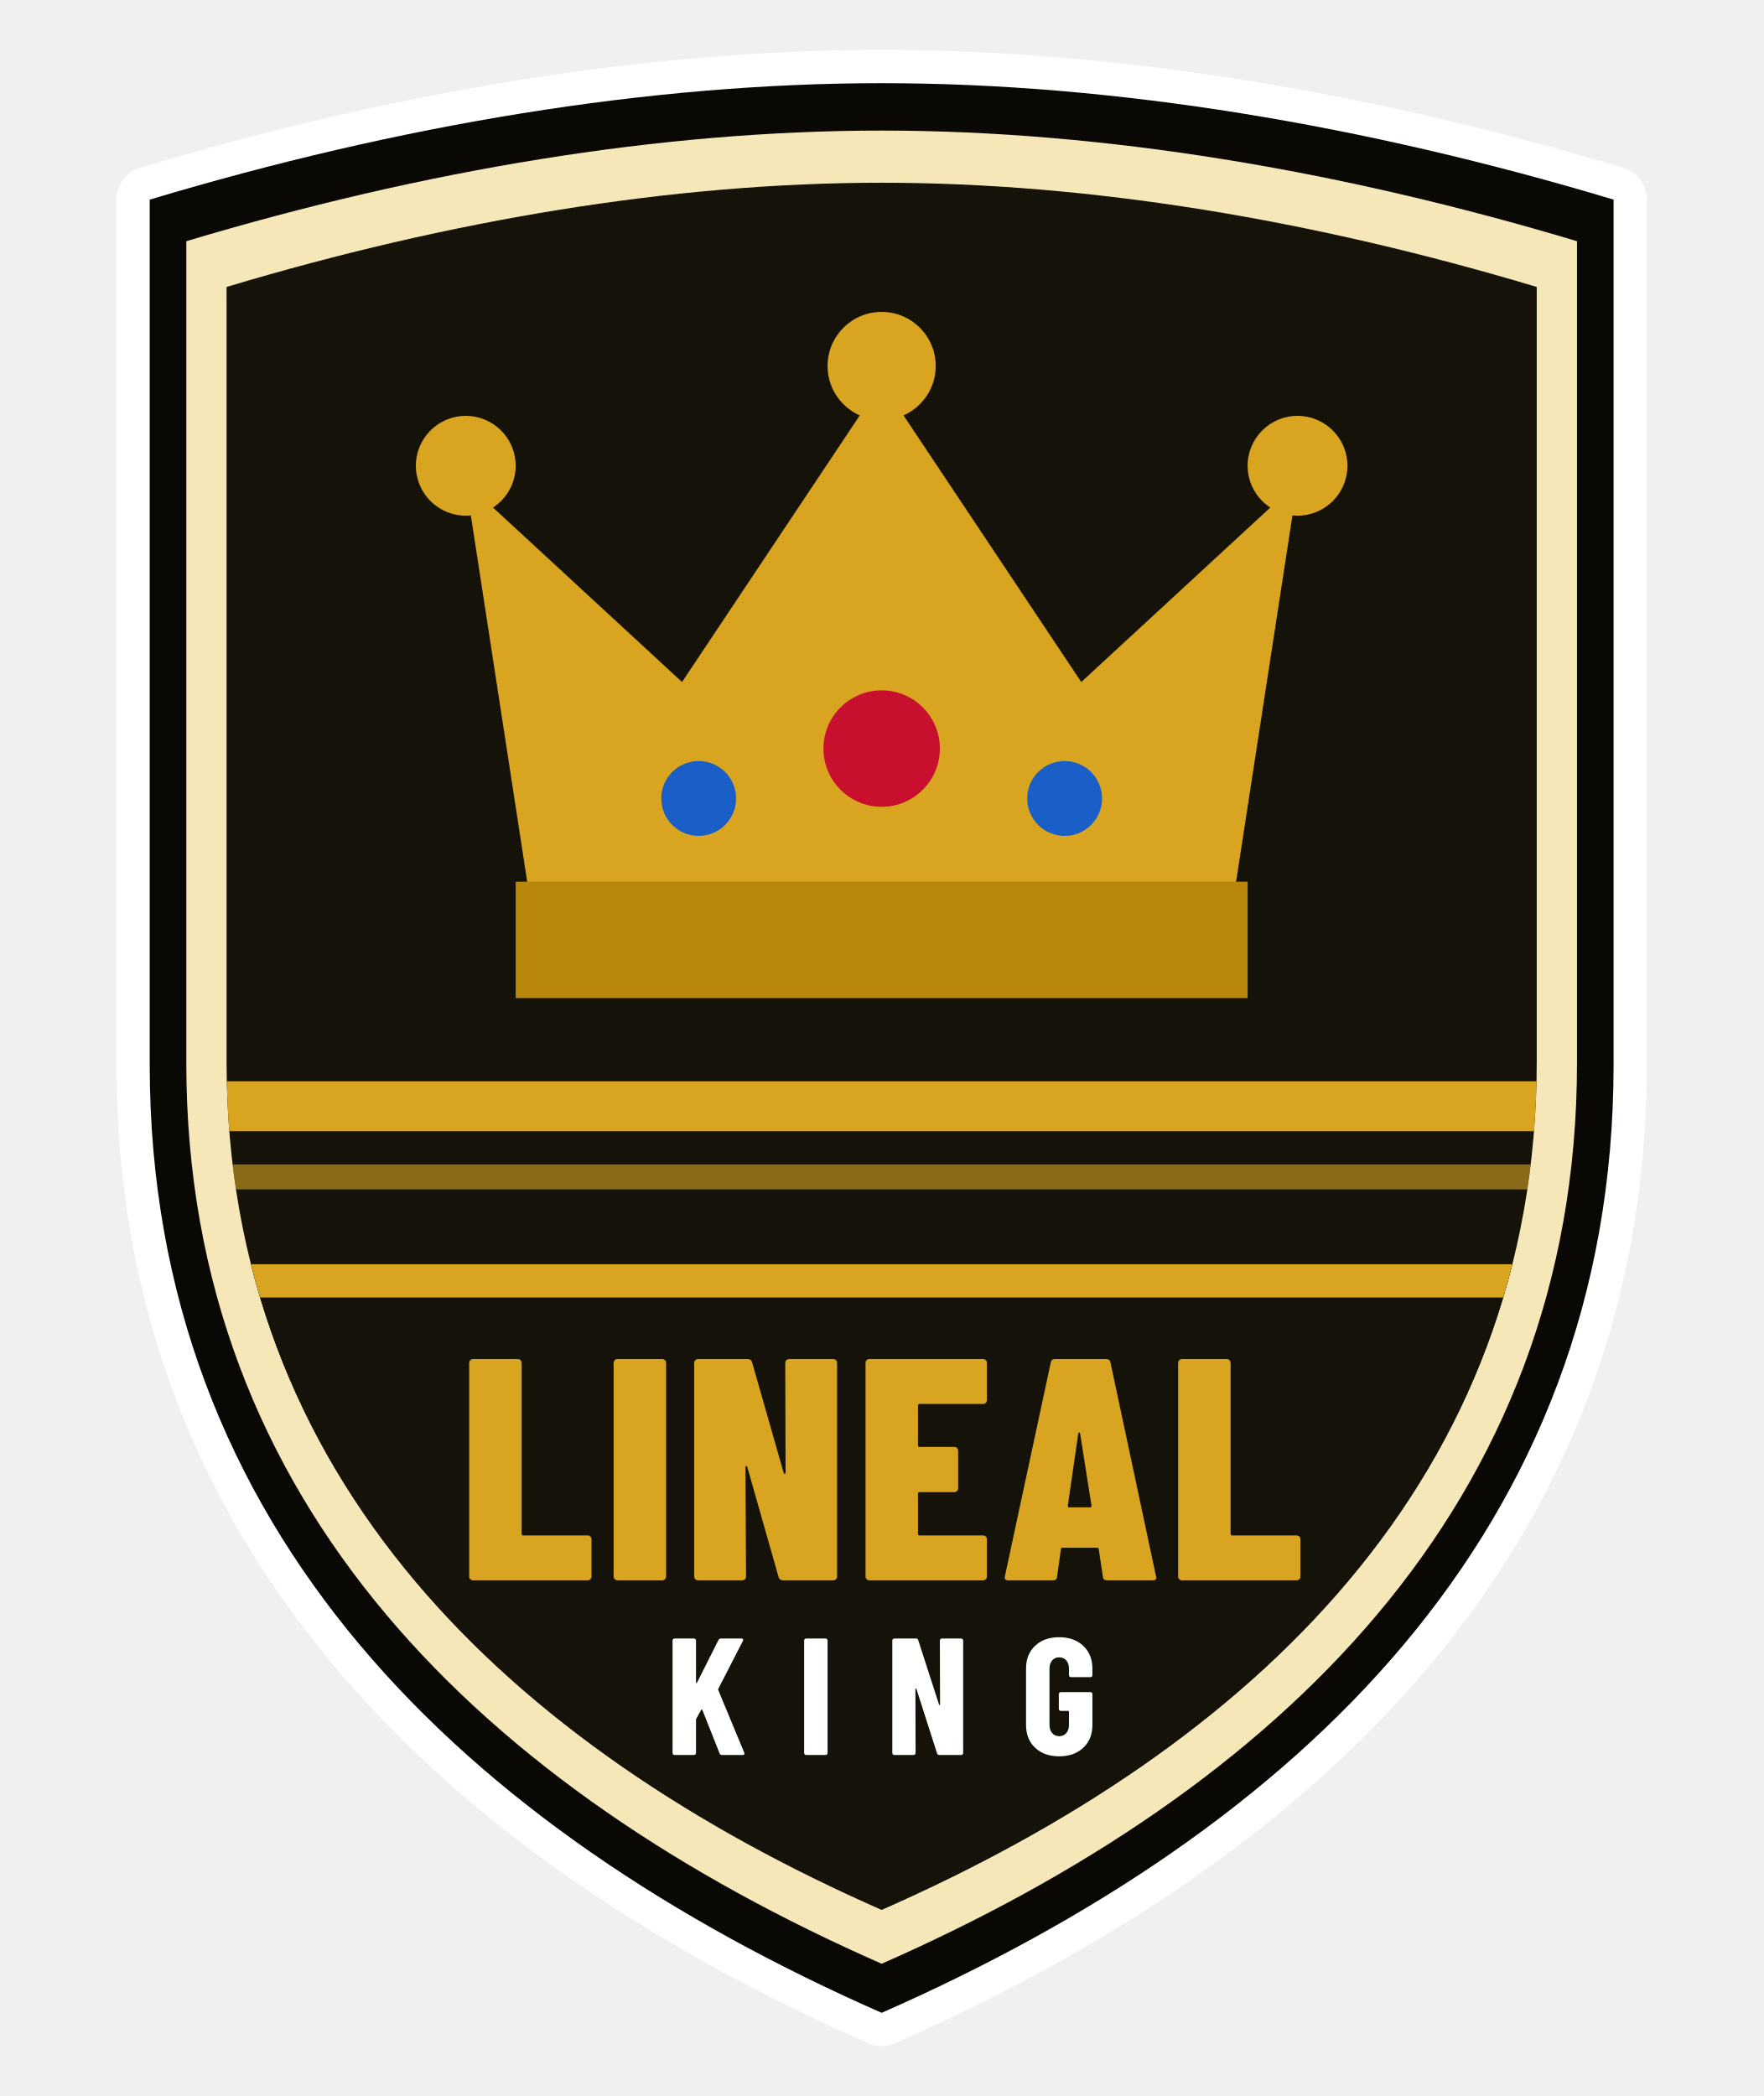
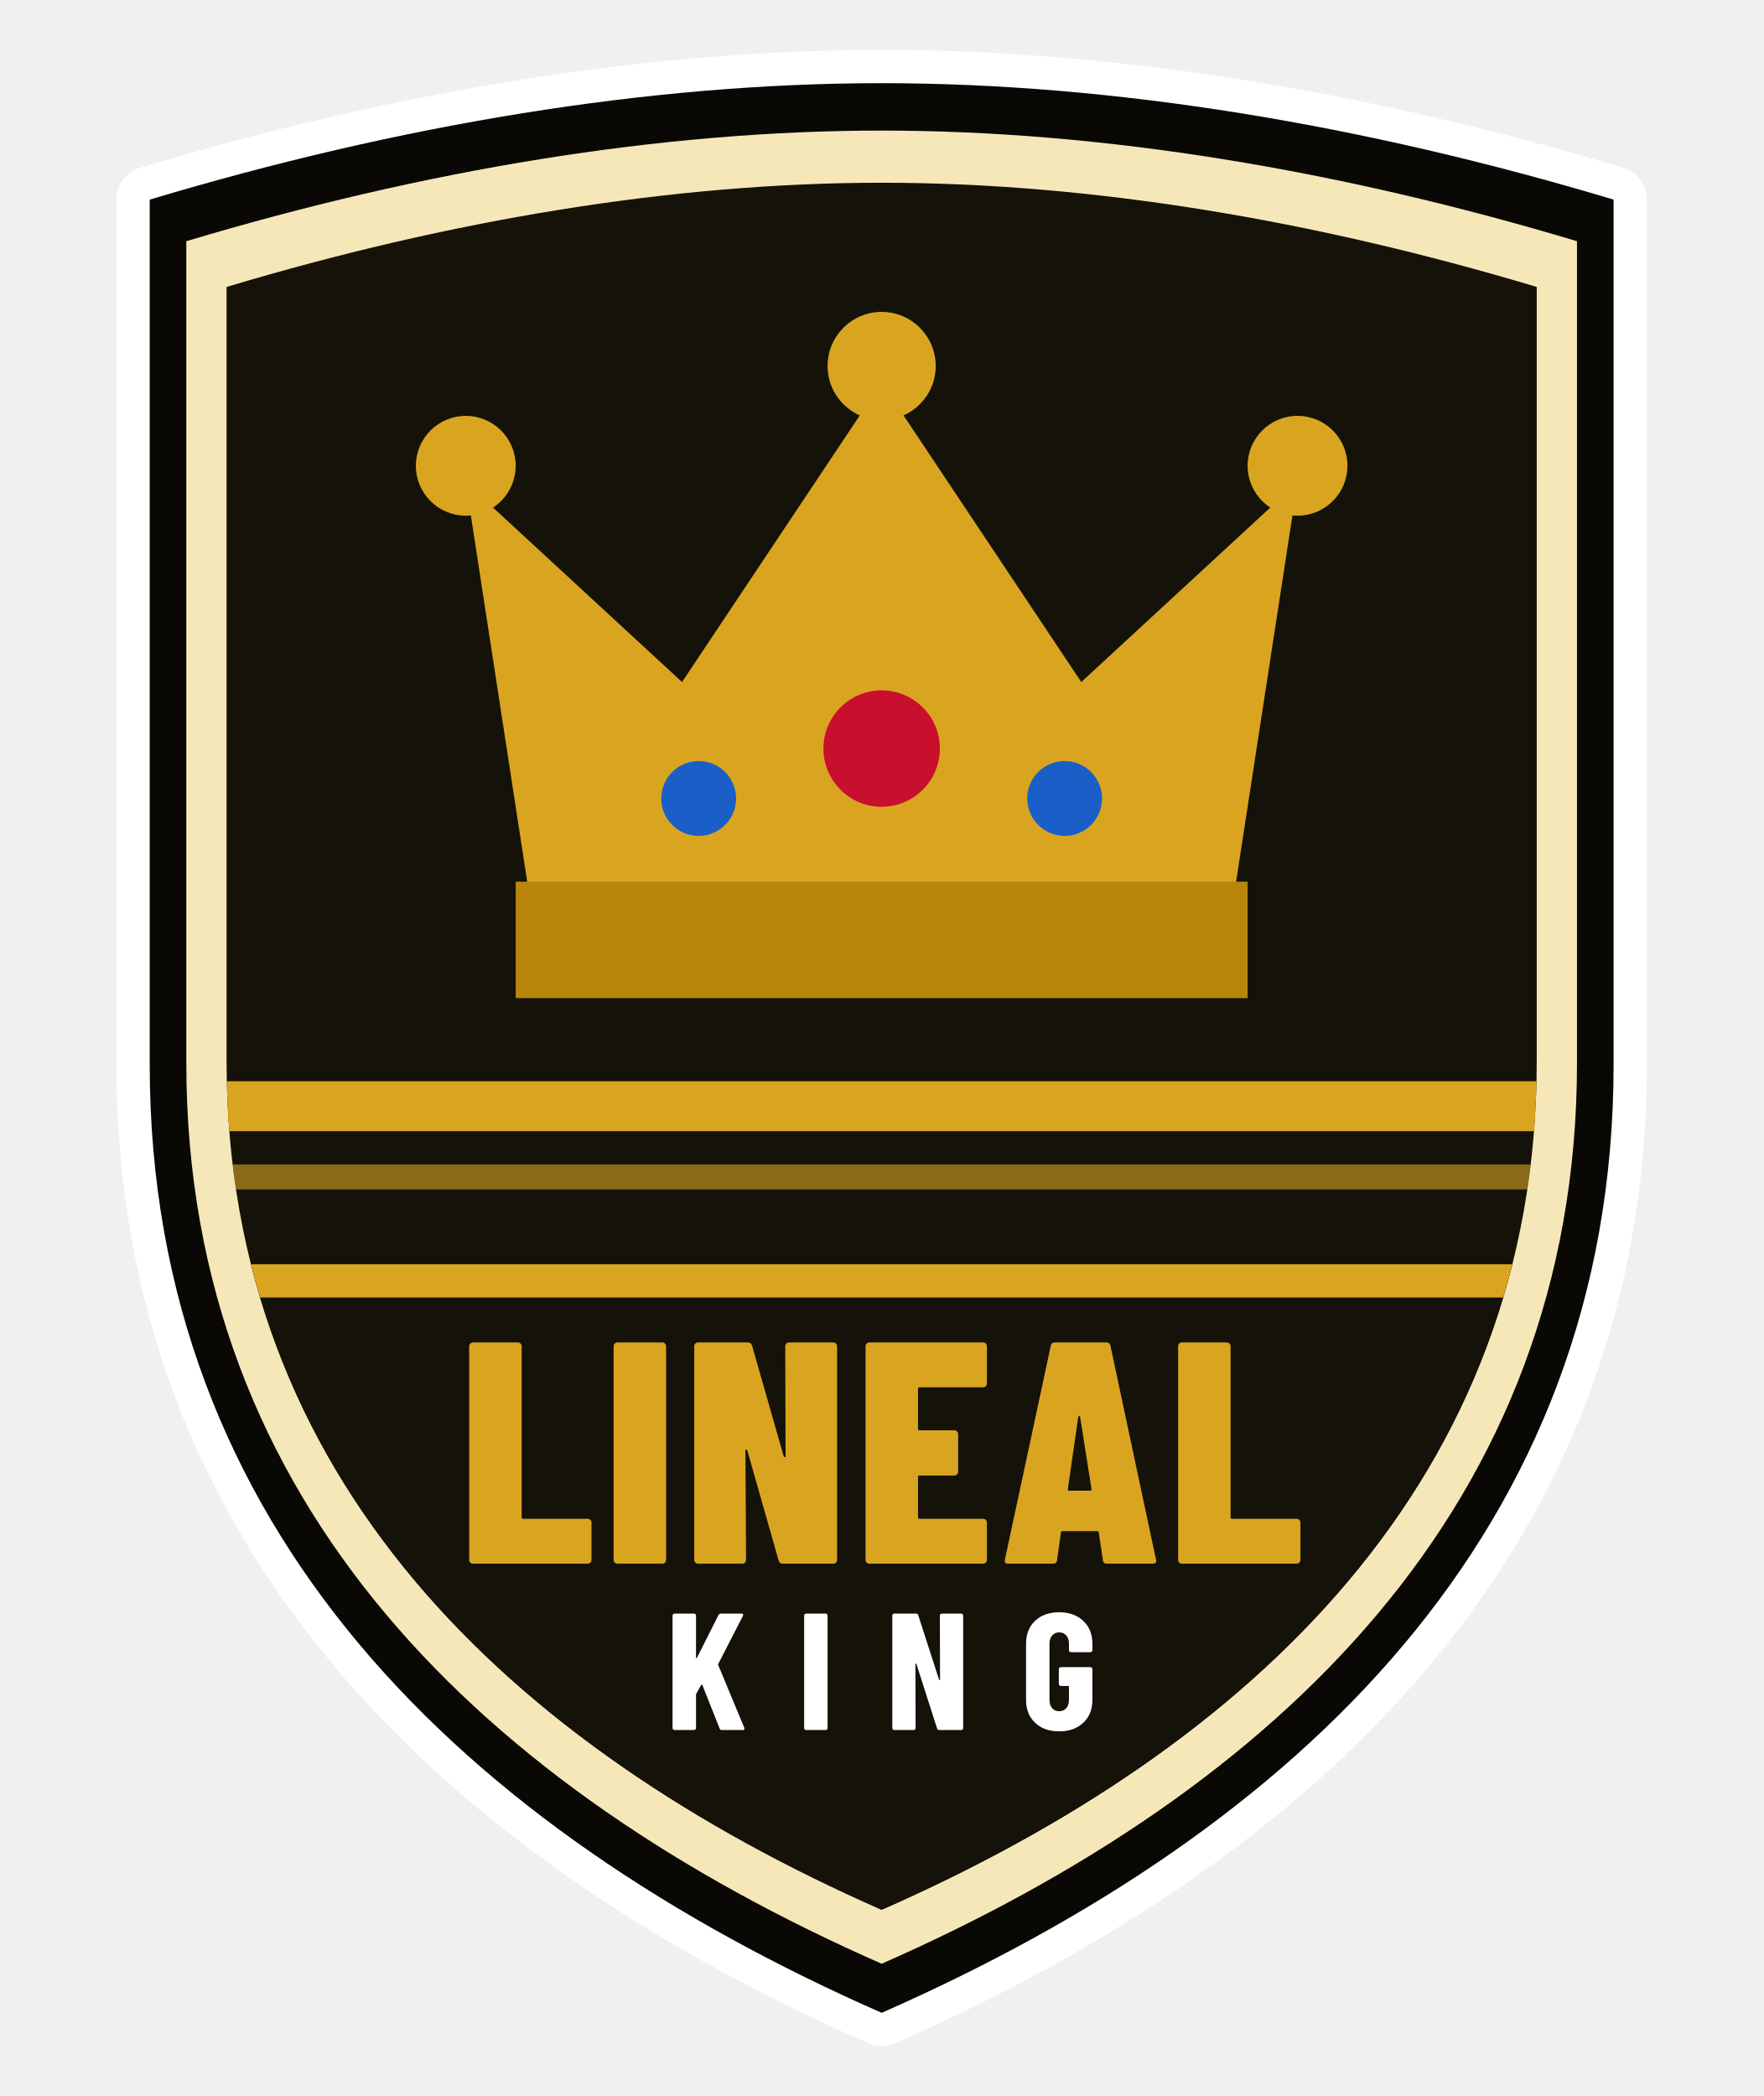
<svg xmlns="http://www.w3.org/2000/svg" viewBox="-6 -6 212 252" width="212" height="252" role="img" aria-labelledby="t">
  <defs>
    <clipPath id="field">
      <path d="M100 4 C128 4 158 9 188 18 L188 122 C188 178 150 214 100 236 C50 214 12 178 12 122 L12 18 C42 9 72 4 100 4 Z" transform="translate(10.50 12.39) scale(0.895)" />
    </clipPath>
  </defs>
  <path d="M100 4 C128 4 158 9 188 18 L188 122 C188 178 150 214 100 236 C50 214 12 178 12 122 L12 18 C42 9 72 4 100 4 Z" fill="#ffffff" stroke="#ffffff" stroke-width="8" stroke-linejoin="round" />
  <path d="M100 4 C128 4 158 9 188 18 L188 122 C188 178 150 214 100 236 C50 214 12 178 12 122 L12 18 C42 9 72 4 100 4 Z" fill="#0a0804" />
  <path d="M100 4 C128 4 158 9 188 18 L188 122 C188 178 150 214 100 236 C50 214 12 178 12 122 L12 18 C42 9 72 4 100 4 Z" transform="translate(5.00 5.90) scale(0.95)" fill="#f6e7b8" />
  <g clip-path="url(#field)">
    <rect width="200" height="240" fill="#15120a" />
    <path d="M58 104 L50 52 L76 76 L100 40 L124 76 L150 52 L142 104 Z" fill="#d9a520" />
    <rect x="56" y="100" width="88" height="14" fill="#b8860b" />
    <circle cx="50" cy="50" r="6" fill="#d9a520" />
    <circle cx="100" cy="38" r="6.5" fill="#d9a520" />
    <circle cx="150" cy="50" r="6" fill="#d9a520" />
    <circle cx="100" cy="84" r="7" fill="#c8102e" />
    <circle cx="78" cy="90" r="4.5" fill="#1a5fc8" />
    <circle cx="122" cy="90" r="4.5" fill="#1a5fc8" />
    <rect x="0" y="124" width="200" height="6" fill="#d9a520" />
    <rect x="0" y="134" width="200" height="3" fill="#d9a520" opacity=".6" />
    <path d="M0 146 L200 146 L200 240 L0 240 Z" fill="#15120a" />
    <rect x="0" y="146" width="200" height="4" fill="#d9a520" />
-     <path d="M50.41 183.544V157.856Q50.41 157.666 50.543 157.533Q50.676 157.4 50.866 157.4H56.262Q56.452 157.4 56.585 157.533Q56.718 157.666 56.718 157.856V178.414Q56.718 178.604 56.908 178.604H64.66Q64.85 178.604 64.983 178.737Q65.116 178.87 65.116 179.06V183.544Q65.116 183.734 64.983 183.867Q64.85 184.0 64.66 184.0H50.866Q50.676 184.0 50.543 183.867Q50.41 183.734 50.41 183.544Z M67.776 183.544V157.856Q67.776 157.666 67.909 157.533Q68.042 157.4 68.232 157.4H73.628Q73.818 157.4 73.951 157.533Q74.084 157.666 74.084 157.856V183.544Q74.084 183.734 73.951 183.867Q73.818 184.0 73.628 184.0H68.232Q68.042 184.0 67.909 183.867Q67.776 183.734 67.776 183.544Z M88.866 157.4H94.186Q94.376 157.4 94.509 157.533Q94.642 157.666 94.642 157.856V183.544Q94.642 183.734 94.509 183.867Q94.376 184.0 94.186 184.0H88.144Q87.726 184.0 87.612 183.62L83.85 170.396Q83.812 170.282 83.717 170.263Q83.622 170.244 83.622 170.396L83.698 183.544Q83.698 183.734 83.565 183.867Q83.432 184.0 83.242 184.0H77.922Q77.732 184.0 77.599 183.867Q77.466 183.734 77.466 183.544V157.856Q77.466 157.666 77.599 157.533Q77.732 157.4 77.922 157.4H83.888Q84.306 157.4 84.42 157.78L88.22 171.08Q88.258 171.194 88.353 171.194Q88.448 171.194 88.448 171.042L88.41 157.856Q88.41 157.666 88.543 157.533Q88.676 157.4 88.866 157.4Z M112.198 162.796H104.56Q104.37 162.796 104.37 162.986V167.774Q104.37 167.964 104.56 167.964H108.74Q108.93 167.964 109.063 168.097Q109.196 168.23 109.196 168.42V172.942Q109.196 173.132 109.063 173.265Q108.93 173.398 108.74 173.398H104.56Q104.37 173.398 104.37 173.588V178.414Q104.37 178.604 104.56 178.604H112.198Q112.388 178.604 112.521 178.737Q112.654 178.87 112.654 179.06V183.544Q112.654 183.734 112.521 183.867Q112.388 184.0 112.198 184.0H98.518Q98.328 184.0 98.195 183.867Q98.062 183.734 98.062 183.544V157.856Q98.062 157.666 98.195 157.533Q98.328 157.4 98.518 157.4H112.198Q112.388 157.4 112.521 157.533Q112.654 157.666 112.654 157.856V162.34Q112.654 162.53 112.521 162.663Q112.388 162.796 112.198 162.796Z M126.6 183.582 126.106 180.276Q126.106 180.086 125.878 180.086H121.774Q121.546 180.086 121.546 180.276L121.09 183.582Q121.052 184.0 120.596 184.0H115.2Q114.706 184.0 114.82 183.506L120.33 157.818Q120.406 157.4 120.824 157.4H127.018Q127.436 157.4 127.512 157.818L132.984 183.506L133.022 183.658Q133.022 184.0 132.604 184.0H127.094Q126.638 184.0 126.6 183.582ZM122.534 175.222H125.08Q125.232 175.222 125.232 175.032L123.864 166.368Q123.826 166.216 123.75 166.216Q123.674 166.216 123.636 166.368L122.382 175.032Q122.382 175.222 122.534 175.222Z M135.644 183.544V157.856Q135.644 157.666 135.777 157.533Q135.91 157.4 136.1 157.4H141.496Q141.686 157.4 141.819 157.533Q141.952 157.666 141.952 157.856V178.414Q141.952 178.604 142.142 178.604H149.894Q150.084 178.604 150.217 178.737Q150.35 178.87 150.35 179.06V183.544Q150.35 183.734 150.217 183.867Q150.084 184.0 149.894 184.0H136.1Q135.91 184.0 135.777 183.867Q135.644 183.734 135.644 183.544Z" fill="#d9a520" />
-     <path d="M74.86 204.76V191.24Q74.86 191.14 74.93 191.07Q75.0 191.0 75.1 191.0H77.44Q77.54 191.0 77.61 191.07Q77.68 191.14 77.68 191.24V196.28Q77.68 196.36 77.73 196.37Q77.78 196.38 77.8 196.3L80.38 191.18Q80.48 191.0 80.66 191.0H83.14Q83.28 191.0 83.33 191.07Q83.38 191.14 83.32 191.28L80.36 197.04Q80.34 197.12 80.34 197.16L83.48 204.72Q83.5 204.76 83.5 204.84Q83.5 205.0 83.3 205.0H80.8Q80.58 205.0 80.52 204.82L78.44 199.58Q78.42 199.52 78.38 199.53Q78.34 199.54 78.3 199.58L77.72 200.62Q77.68 200.7 77.68 200.74V204.76Q77.68 204.86 77.61 204.93Q77.54 205.0 77.44 205.0H75.1Q75.0 205.0 74.93 204.93Q74.86 204.86 74.86 204.76Z M90.68 204.76V191.24Q90.68 191.14 90.75 191.07Q90.82 191.0 90.92 191.0H93.26Q93.36 191.0 93.43 191.07Q93.5 191.14 93.5 191.24V204.76Q93.5 204.86 93.43 204.93Q93.36 205.0 93.26 205.0H90.92Q90.82 205.0 90.75 204.93Q90.68 204.86 90.68 204.76Z M107.24 191.0H109.56Q109.66 191.0 109.73 191.07Q109.8 191.14 109.8 191.24V204.76Q109.8 204.86 109.73 204.93Q109.66 205.0 109.56 205.0H106.92Q106.72 205.0 106.66 204.8L104.18 197.06Q104.16 197.0 104.11 197.01Q104.06 197.02 104.06 197.08L104.08 204.76Q104.08 204.86 104.01 204.93Q103.94 205.0 103.84 205.0H101.52Q101.42 205.0 101.35 204.93Q101.28 204.86 101.28 204.76V191.24Q101.28 191.14 101.35 191.07Q101.42 191.0 101.52 191.0H104.14Q104.34 191.0 104.4 191.2L106.9 198.94Q106.92 199.0 106.97 198.99Q107.02 198.98 107.02 198.92L107.0 191.24Q107.0 191.14 107.07 191.07Q107.14 191.0 107.24 191.0Z M117.36 201.38V194.62Q117.36 192.9 118.45 191.87Q119.54 190.84 121.34 190.84Q123.14 190.84 124.24 191.88Q125.34 192.92 125.34 194.64V195.4Q125.34 195.5 125.27 195.57Q125.2 195.64 125.1 195.64H122.76Q122.66 195.64 122.59 195.57Q122.52 195.5 122.52 195.4V194.6Q122.52 194.0 122.2 193.63Q121.88 193.26 121.34 193.26Q120.82 193.26 120.5 193.63Q120.18 194.0 120.18 194.6V201.4Q120.18 202.0 120.5 202.37Q120.82 202.74 121.34 202.74Q121.88 202.74 122.2 202.37Q122.52 202.0 122.52 201.4V199.8Q122.52 199.7 122.42 199.7H121.54Q121.44 199.7 121.37 199.63Q121.3 199.56 121.3 199.46V197.68Q121.3 197.58 121.37 197.51Q121.44 197.44 121.54 197.44H125.1Q125.2 197.44 125.27 197.51Q125.34 197.58 125.34 197.68V201.38Q125.34 203.1 124.24 204.13Q123.14 205.16 121.34 205.16Q119.54 205.16 118.45 204.13Q117.36 203.1 117.36 201.38Z" fill="#ffffff" />
+     <path d="M50.41 181.544V155.856Q50.41 155.666 50.543 155.533Q50.676 155.4 50.866 155.4H56.262Q56.452 155.4 56.585 155.533Q56.718 155.666 56.718 155.856V176.414Q56.718 176.604 56.908 176.604H64.66Q64.85 176.604 64.983 176.737Q65.116 176.87 65.116 177.06V181.544Q65.116 181.734 64.983 181.867Q64.85 182.0 64.66 182.0H50.866Q50.676 182.0 50.543 181.867Q50.41 181.734 50.41 181.544Z M67.776 181.544V155.856Q67.776 155.666 67.909 155.533Q68.042 155.4 68.232 155.4H73.628Q73.818 155.4 73.951 155.533Q74.084 155.666 74.084 155.856V181.544Q74.084 181.734 73.951 181.867Q73.818 182.0 73.628 182.0H68.232Q68.042 182.0 67.909 181.867Q67.776 181.734 67.776 181.544Z M88.866 155.4H94.186Q94.376 155.4 94.509 155.533Q94.642 155.666 94.642 155.856V181.544Q94.642 181.734 94.509 181.867Q94.376 182.0 94.186 182.0H88.144Q87.726 182.0 87.612 181.62L83.85 168.396Q83.812 168.282 83.717 168.263Q83.622 168.244 83.622 168.396L83.698 181.544Q83.698 181.734 83.565 181.867Q83.432 182.0 83.242 182.0H77.922Q77.732 182.0 77.599 181.867Q77.466 181.734 77.466 181.544V155.856Q77.466 155.666 77.599 155.533Q77.732 155.4 77.922 155.4H83.888Q84.306 155.4 84.42 155.78L88.22 169.08Q88.258 169.194 88.353 169.194Q88.448 169.194 88.448 169.042L88.41 155.856Q88.41 155.666 88.543 155.533Q88.676 155.4 88.866 155.4Z M112.198 160.796H104.56Q104.37 160.796 104.37 160.986V165.774Q104.37 165.964 104.56 165.964H108.74Q108.93 165.964 109.063 166.097Q109.196 166.23 109.196 166.42V170.942Q109.196 171.132 109.063 171.265Q108.93 171.398 108.74 171.398H104.56Q104.37 171.398 104.37 171.588V176.414Q104.37 176.604 104.56 176.604H112.198Q112.388 176.604 112.521 176.737Q112.654 176.87 112.654 177.06V181.544Q112.654 181.734 112.521 181.867Q112.388 182.0 112.198 182.0H98.518Q98.328 182.0 98.195 181.867Q98.062 181.734 98.062 181.544V155.856Q98.062 155.666 98.195 155.533Q98.328 155.4 98.518 155.4H112.198Q112.388 155.4 112.521 155.533Q112.654 155.666 112.654 155.856V160.34Q112.654 160.53 112.521 160.663Q112.388 160.796 112.198 160.796Z M126.6 181.582 126.106 178.276Q126.106 178.086 125.878 178.086H121.774Q121.546 178.086 121.546 178.276L121.09 181.582Q121.052 182.0 120.596 182.0H115.2Q114.706 182.0 114.82 181.506L120.33 155.818Q120.406 155.4 120.824 155.4H127.018Q127.436 155.4 127.512 155.818L132.984 181.506L133.022 181.658Q133.022 182.0 132.604 182.0H127.094Q126.638 182.0 126.6 181.582ZM122.534 173.222H125.08Q125.232 173.222 125.232 173.032L123.864 164.368Q123.826 164.216 123.75 164.216Q123.674 164.216 123.636 164.368L122.382 173.032Q122.382 173.222 122.534 173.222Z M135.644 181.544V155.856Q135.644 155.666 135.777 155.533Q135.91 155.4 136.1 155.4H141.496Q141.686 155.4 141.819 155.533Q141.952 155.666 141.952 155.856V176.414Q141.952 176.604 142.142 176.604H149.894Q150.084 176.604 150.217 176.737Q150.35 176.87 150.35 177.06V181.544Q150.35 181.734 150.217 181.867Q150.084 182.0 149.894 182.0H136.1Q135.91 182.0 135.777 181.867Q135.644 181.734 135.644 181.544Z" fill="#d9a520" />
+     <path d="M74.86 201.76V188.24Q74.86 188.14 74.93 188.07Q75.0 188.0 75.1 188.0H77.44Q77.54 188.0 77.61 188.07Q77.68 188.14 77.68 188.24V193.28Q77.68 193.36 77.73 193.37Q77.78 193.38 77.8 193.3L80.38 188.18Q80.48 188.0 80.66 188.0H83.14Q83.28 188.0 83.33 188.07Q83.38 188.14 83.32 188.28L80.36 194.04Q80.34 194.12 80.34 194.16L83.48 201.72Q83.5 201.76 83.5 201.84Q83.5 202.0 83.3 202.0H80.8Q80.58 202.0 80.52 201.82L78.44 196.58Q78.42 196.52 78.38 196.53Q78.34 196.54 78.3 196.58L77.72 197.62Q77.68 197.7 77.68 197.74V201.76Q77.68 201.86 77.61 201.93Q77.54 202.0 77.44 202.0H75.1Q75.0 202.0 74.93 201.93Q74.86 201.86 74.86 201.76Z M90.68 201.76V188.24Q90.68 188.14 90.75 188.07Q90.82 188.0 90.92 188.0H93.26Q93.36 188.0 93.43 188.07Q93.5 188.14 93.5 188.24V201.76Q93.5 201.86 93.43 201.93Q93.36 202.0 93.26 202.0H90.92Q90.82 202.0 90.75 201.93Q90.68 201.86 90.68 201.76Z M107.24 188.0H109.56Q109.66 188.0 109.73 188.07Q109.8 188.14 109.8 188.24V201.76Q109.8 201.86 109.73 201.93Q109.66 202.0 109.56 202.0H106.92Q106.72 202.0 106.66 201.8L104.18 194.06Q104.16 194.0 104.11 194.01Q104.06 194.02 104.06 194.08L104.08 201.76Q104.08 201.86 104.01 201.93Q103.94 202.0 103.84 202.0H101.52Q101.42 202.0 101.35 201.93Q101.28 201.86 101.28 201.76V188.24Q101.28 188.14 101.35 188.07Q101.42 188.0 101.52 188.0H104.14Q104.34 188.0 104.4 188.2L106.9 195.94Q106.92 196.0 106.97 195.99Q107.02 195.98 107.02 195.92L107.0 188.24Q107.0 188.14 107.07 188.07Q107.14 188.0 107.24 188.0Z M117.36 198.38V191.62Q117.36 189.9 118.45 188.87Q119.54 187.84 121.34 187.84Q123.14 187.84 124.24 188.88Q125.34 189.92 125.34 191.64V192.4Q125.34 192.5 125.27 192.57Q125.2 192.64 125.1 192.64H122.76Q122.66 192.64 122.59 192.57Q122.52 192.5 122.52 192.4V191.6Q122.52 191.0 122.2 190.63Q121.88 190.26 121.34 190.26Q120.82 190.26 120.5 190.63Q120.18 191.0 120.18 191.6V198.4Q120.18 199.0 120.5 199.37Q120.82 199.74 121.34 199.74Q121.88 199.74 122.2 199.37Q122.52 199.0 122.52 198.4V196.8Q122.52 196.7 122.42 196.7H121.54Q121.44 196.7 121.37 196.63Q121.3 196.56 121.3 196.46V194.68Q121.3 194.58 121.37 194.51Q121.44 194.44 121.54 194.44H125.1Q125.2 194.44 125.27 194.51Q125.34 194.58 125.34 194.68V198.38Q125.34 200.1 124.24 201.13Q123.14 202.16 121.34 202.16Q119.54 202.16 118.45 201.13Q117.36 200.1 117.36 198.38Z" fill="#ffffff" />
  </g>
</svg>
